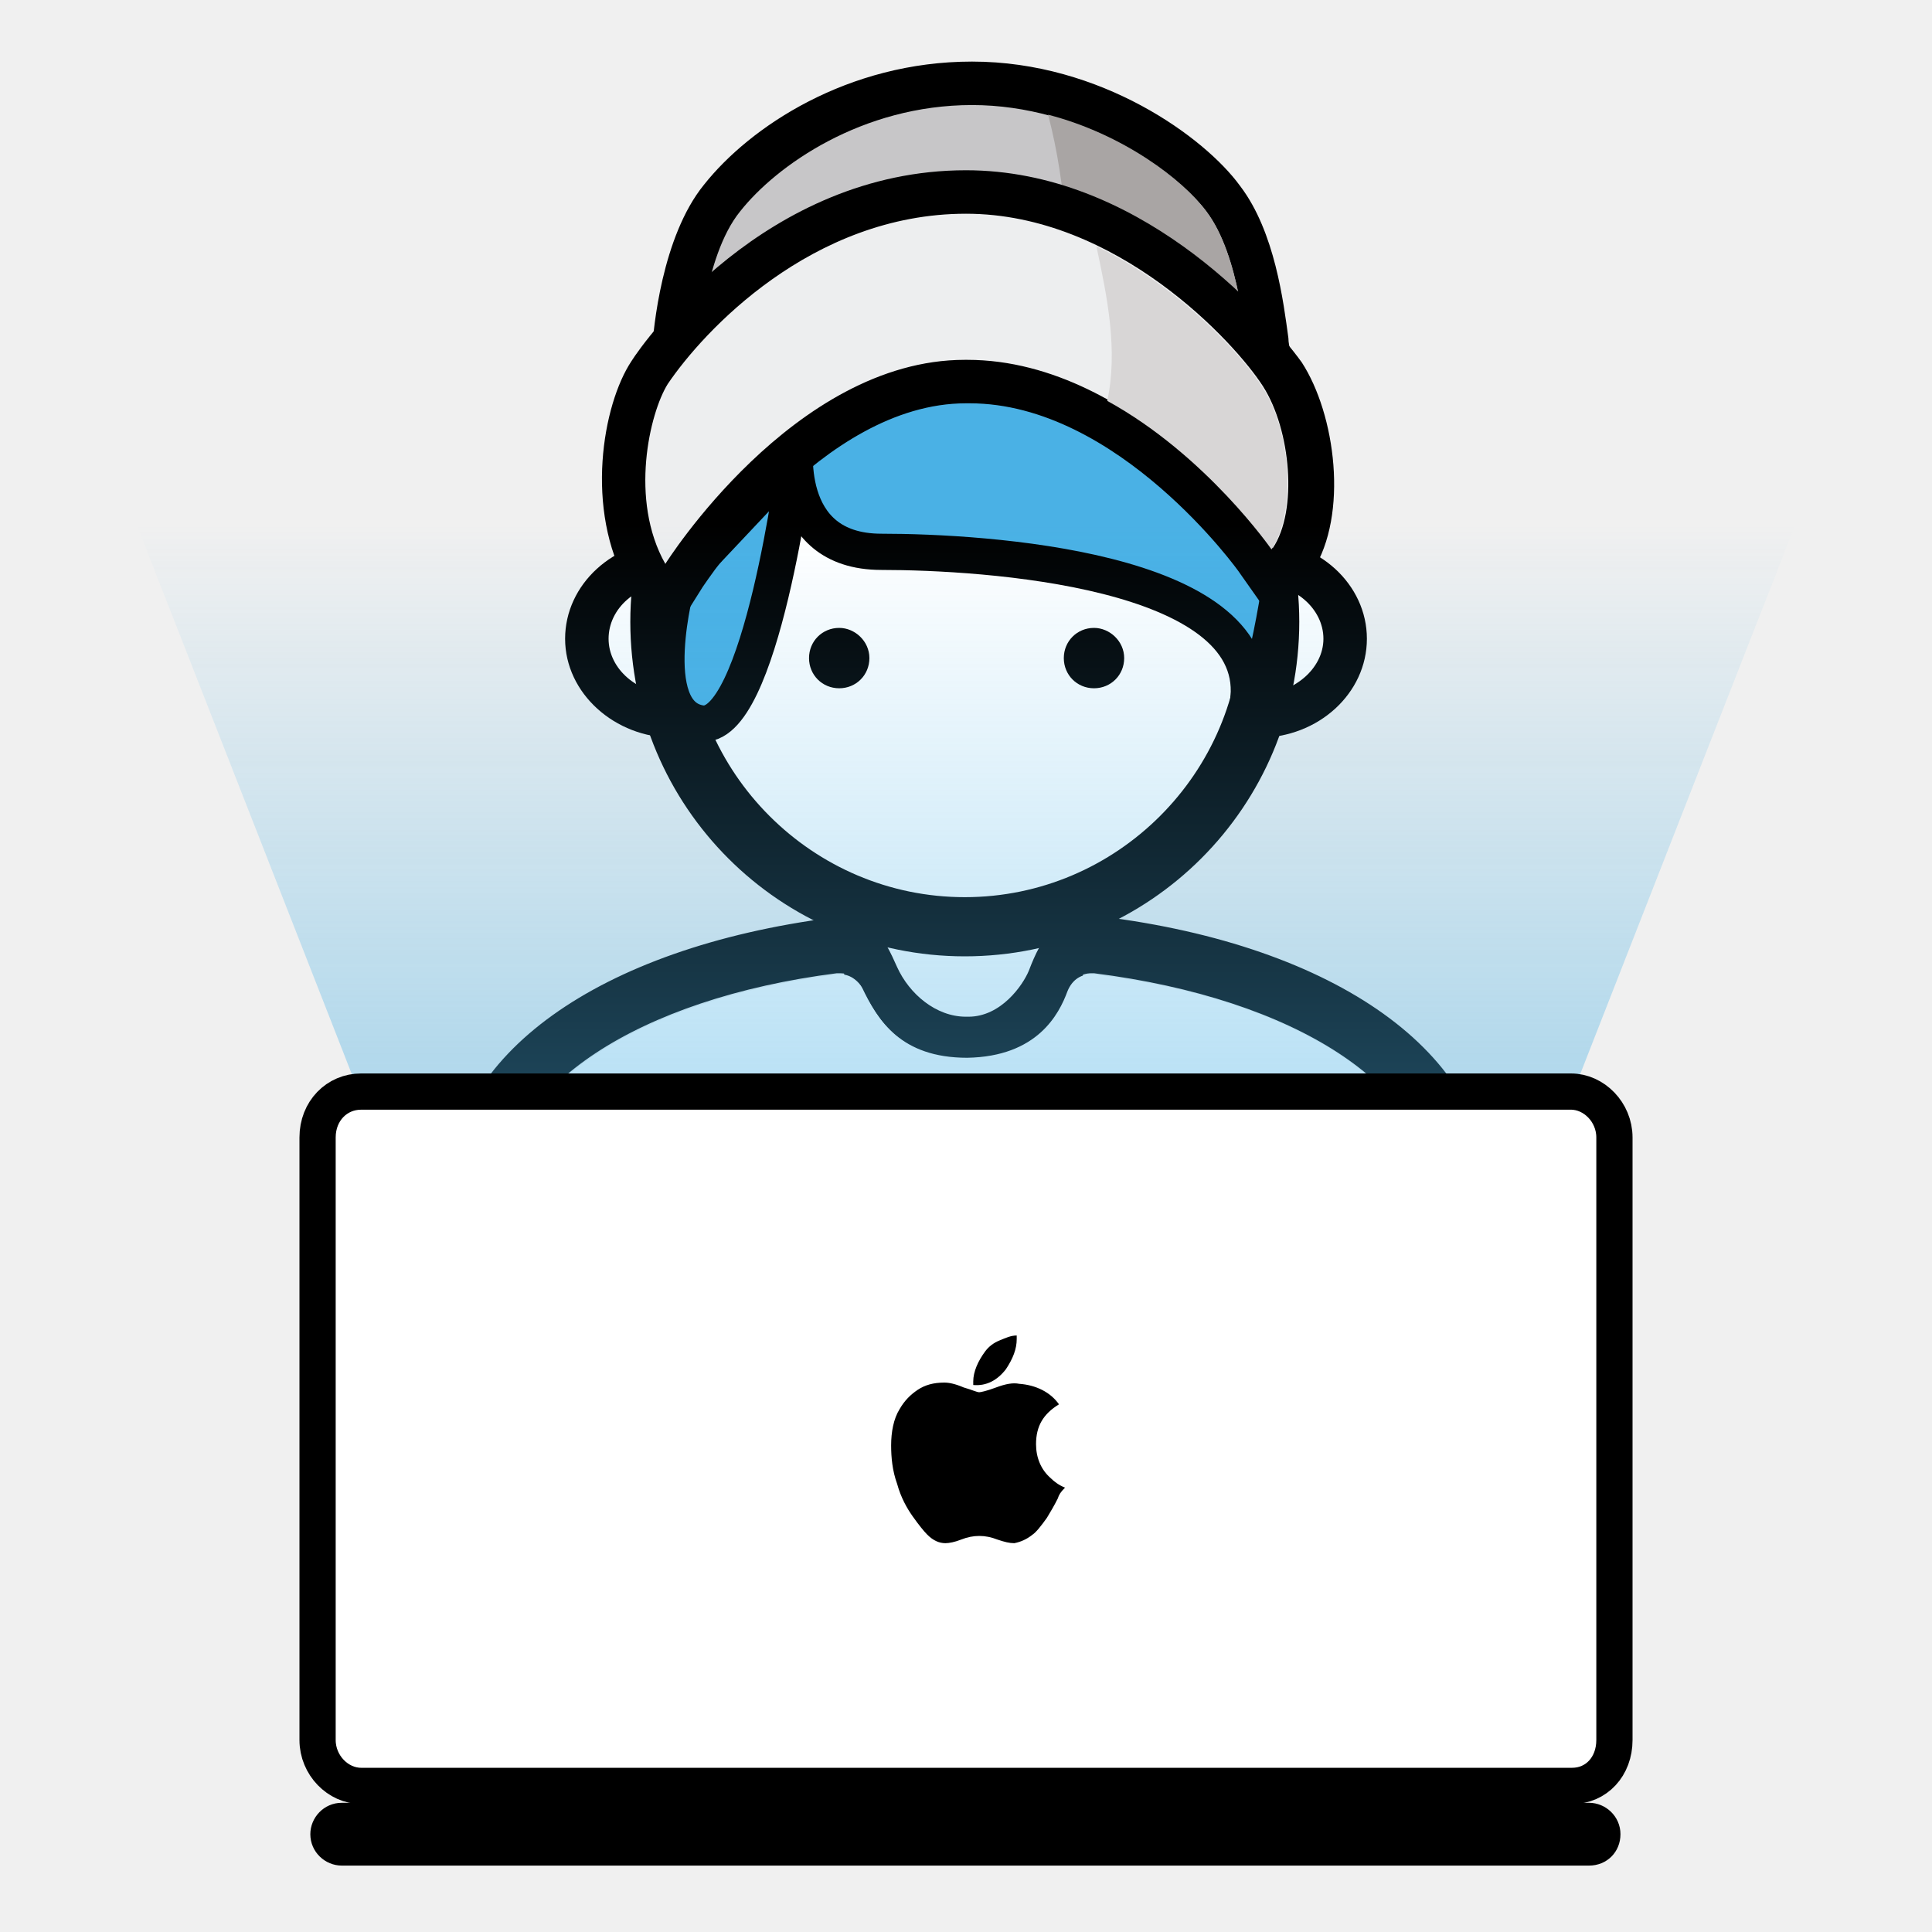
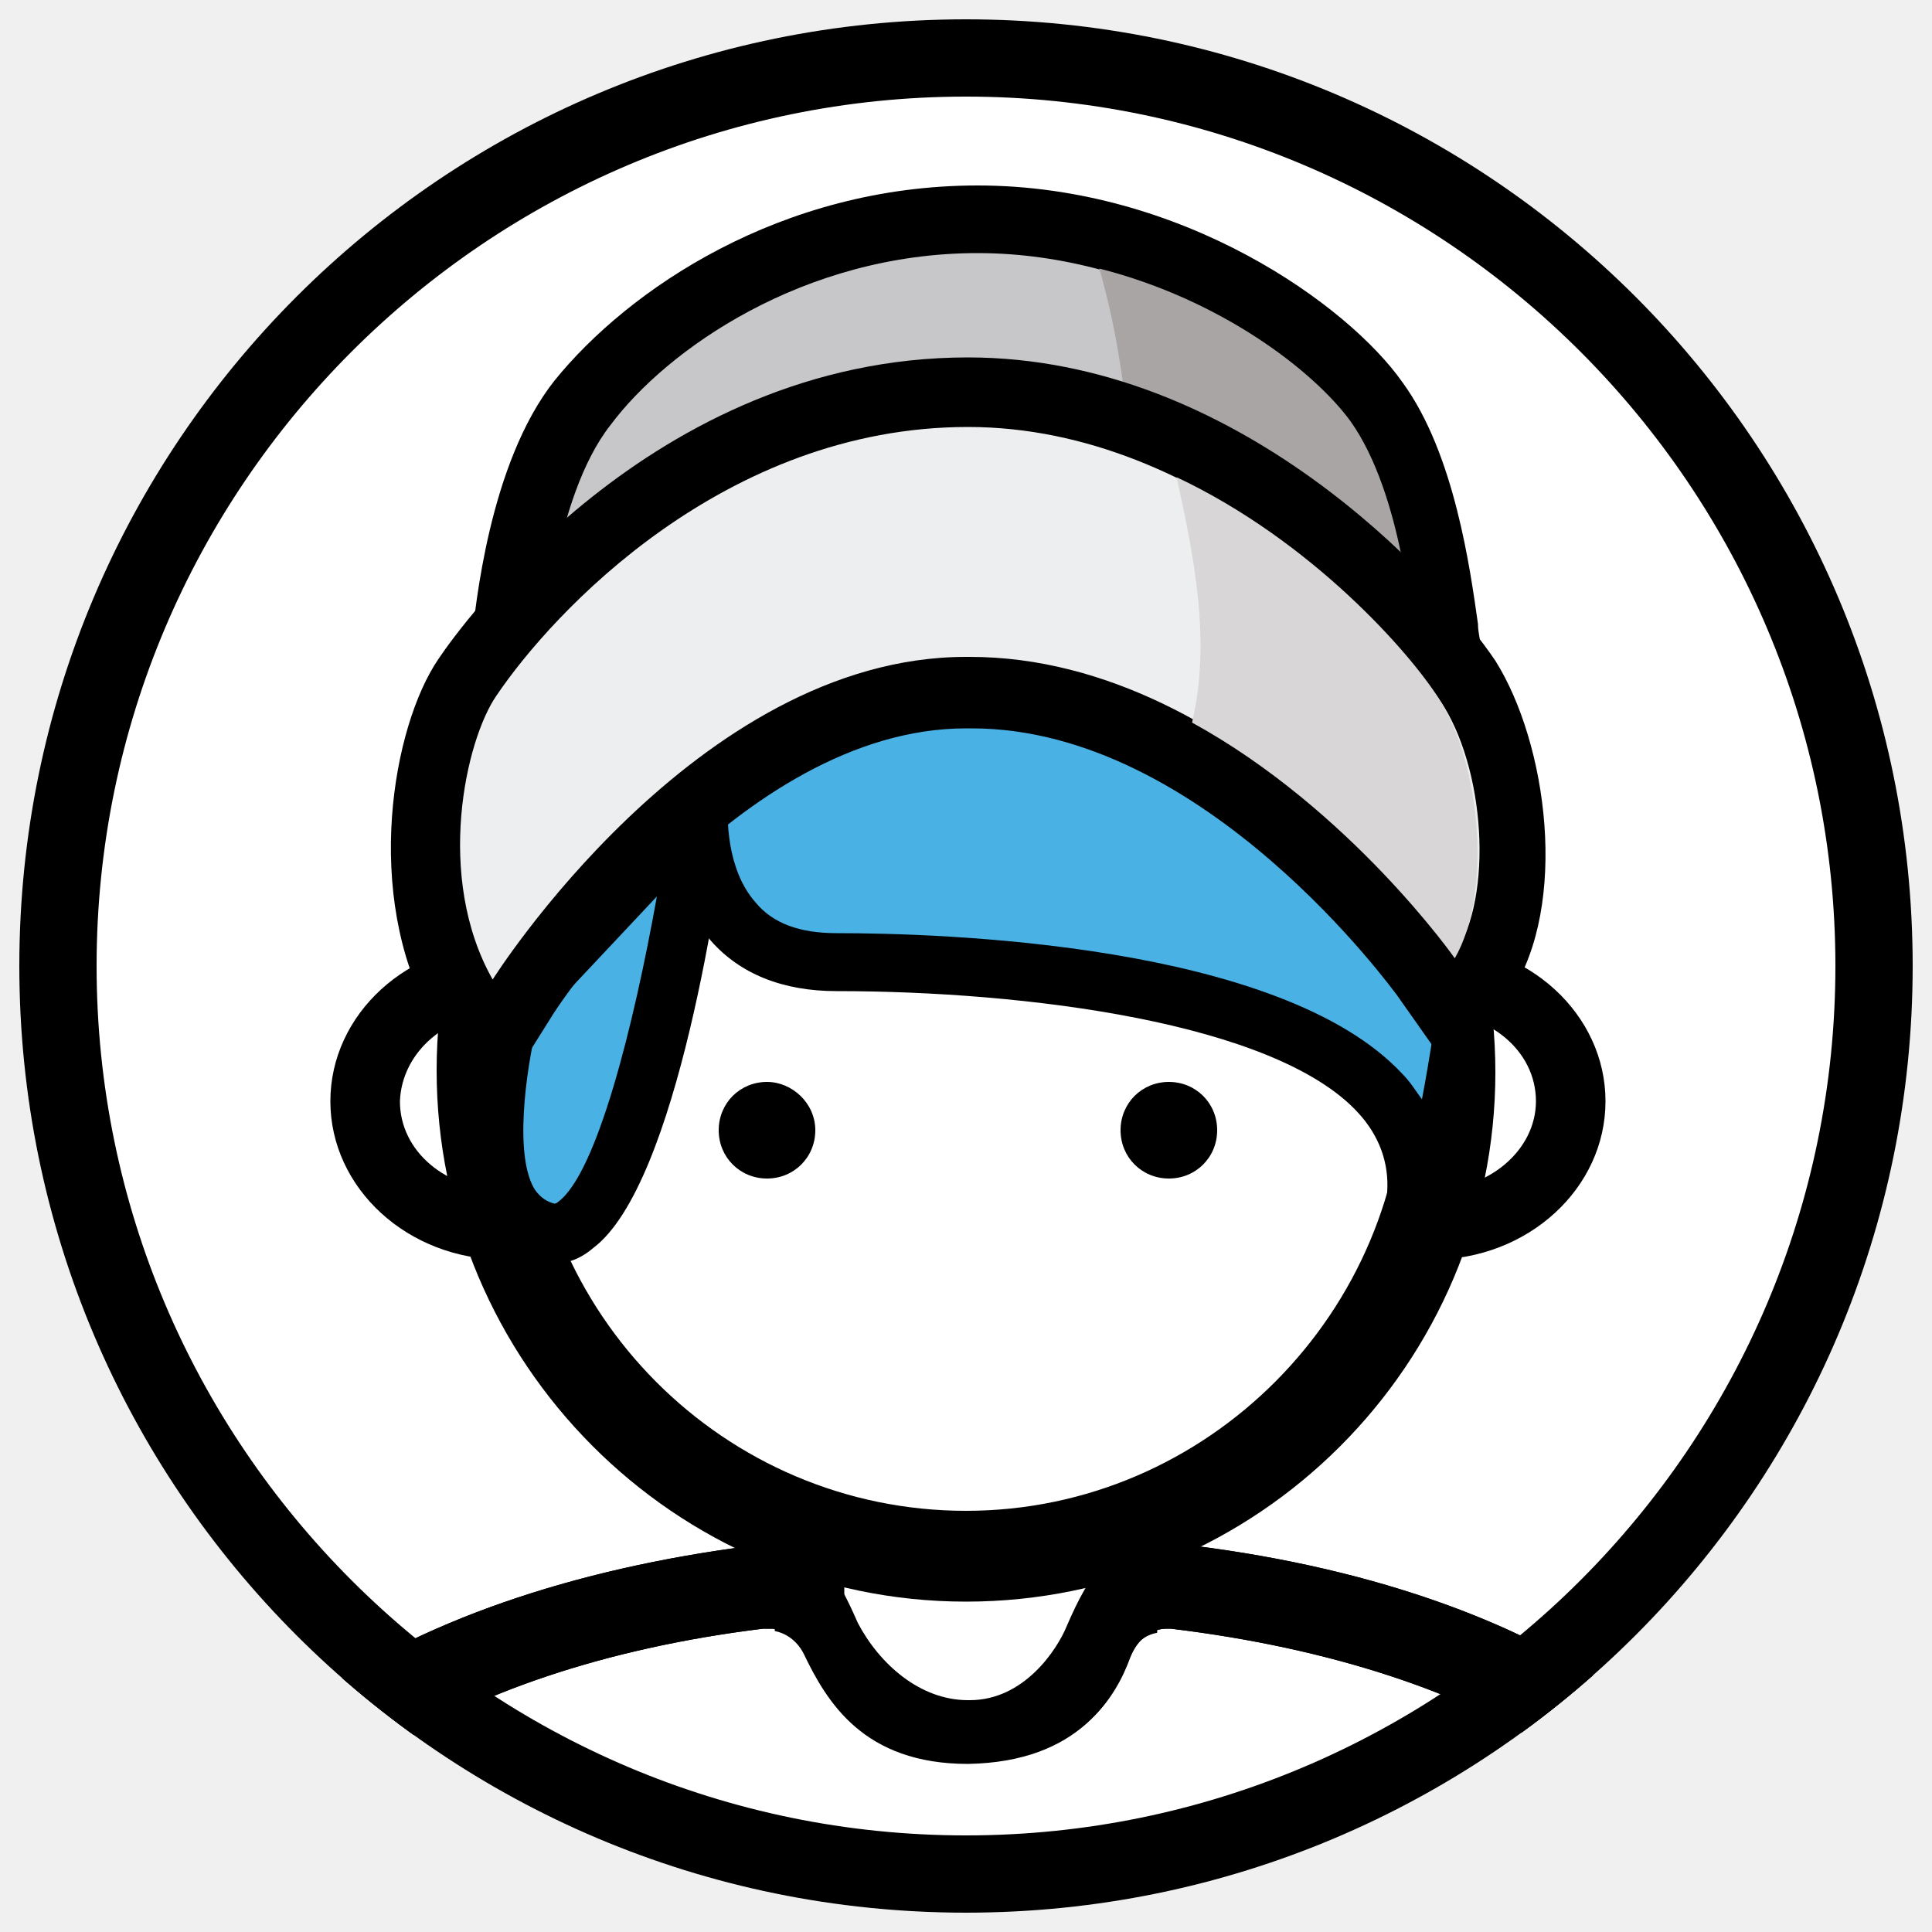
- <svg xmlns="http://www.w3.org/2000/svg" version="1.1" id="Layer_1" x="0px" y="0px" viewBox="0 0 160 160" style="enable-background:new 0 0 160 160;" xml:space="preserve">
+ <svg xmlns="http://www.w3.org/2000/svg" xmlns:xlink="http://www.w3.org/1999/xlink" version="1.1" id="Layer_1" x="0px" y="0px" viewBox="0 0 100 100" style="enable-background:new 0 0 100 100;" xml:space="preserve">
  <style type="text/css">
- 	.st0{fill:#FFFFFF;}
- 	.st1{fill:#4AB1E5;}
- 	.st2{fill:none;stroke:#000000;stroke-width:3;stroke-linecap:round;}
- 	.st3{fill:#C7C6C8;}
- 	.st4{fill:#A9A5A4;}
- 	.st5{fill:#EDEEEF;}
- 	.st6{fill:#D8D6D6;}
- 	.st7{opacity:0.5;}
- 	.st8{fill:url(#Shape_22_);}
- 	.st9{fill:#FFFFFF;stroke:#000000;stroke-width:3;}
- 	.st10{stroke:#000000;}
+ 	.st0{clip-path:url(#SVGID_2_);}
+ 	.st1{clip-path:url(#SVGID_4_);}
+ 	.st2{clip-path:url(#SVGID_6_);}
+ 	.st3{fill:#FFFFFF;}
+ 	.st4{clip-path:url(#SVGID_8_);}
+ 	.st5{clip-path:url(#SVGID_10_);}
+ 	.st6{clip-path:url(#SVGID_12_);}
+ 	.st7{clip-path:url(#SVGID_14_);}
+ 	.st8{clip-path:url(#SVGID_16_);}
+ 	.st9{clip-path:url(#SVGID_18_);}
+ 	.st10{clip-path:url(#SVGID_20_);}
+ 	.st11{clip-path:url(#SVGID_22_);}
+ 	.st12{clip-path:url(#SVGID_24_);}
+ 	.st13{clip-path:url(#SVGID_26_);}
+ 	.st14{clip-path:url(#SVGID_28_);}
+ 	.st15{clip-path:url(#SVGID_30_);}
+ 	.st16{clip-path:url(#SVGID_32_);}
+ 	.st17{clip-path:url(#SVGID_34_);}
+ 	.st18{clip-path:url(#SVGID_36_);}
+ 	.st19{clip-path:url(#SVGID_38_);}
+ 	.st20{clip-path:url(#SVGID_40_);}
+ 	.st21{clip-path:url(#SVGID_42_);}
+ 	.st22{clip-path:url(#SVGID_44_);}
+ 	.st23{clip-path:url(#SVGID_46_);}
+ 	.st24{clip-path:url(#SVGID_48_);}
+ 	.st25{clip-path:url(#SVGID_50_);}
+ 	.st26{clip-path:url(#SVGID_52_);}
+ 	.st27{clip-path:url(#SVGID_54_);}
+ 	.st28{clip-path:url(#SVGID_56_);}
+ 	.st29{clip-path:url(#SVGID_58_);}
+ 	.st30{clip-path:url(#SVGID_60_);}
+ 	.st31{clip-path:url(#SVGID_62_);}
+ 	.st32{clip-path:url(#SVGID_64_);}
+ 	.st33{clip-path:url(#SVGID_66_);}
+ 	.st34{fill:#4AB1E5;}
+ 	.st35{clip-path:url(#SVGID_68_);}
+ 	.st36{clip-path:url(#SVGID_70_);}
+ 	.st37{clip-path:url(#SVGID_72_);}
+ 	.st38{clip-path:url(#SVGID_74_);}
+ 	.st39{clip-path:url(#SVGID_76_);}
+ 	.st40{clip-path:url(#SVGID_78_);}
+ 	.st41{fill:#C7C6C8;}
+ 	.st42{clip-path:url(#SVGID_80_);}
+ 	.st43{clip-path:url(#SVGID_82_);}
+ 	.st44{clip-path:url(#SVGID_84_);}
+ 	.st45{clip-path:url(#SVGID_86_);}
+ 	.st46{fill:#A9A5A4;}
+ 	.st47{clip-path:url(#SVGID_88_);}
+ 	.st48{clip-path:url(#SVGID_90_);}
+ 	.st49{fill:#EDEEEF;}
+ 	.st50{clip-path:url(#SVGID_92_);}
+ 	.st51{clip-path:url(#SVGID_94_);}
+ 	.st52{clip-path:url(#SVGID_96_);}
+ 	.st53{clip-path:url(#SVGID_98_);}
+ 	.st54{fill:#D8D6D6;}
+ 	.st55{clip-path:url(#SVGID_100_);}
+ 	.st56{clip-path:url(#SVGID_102_);}
+ 	.st57{clip-path:url(#SVGID_104_);}
+ 	.st58{clip-path:url(#SVGID_106_);}
+ 	.st59{clip-path:url(#SVGID_108_);}
+ 	.st60{clip-path:url(#SVGID_110_);}
</style>
-   <g id="thumbnail">
-     <g id="Group-2" transform="translate(126, 127)">
-       <g id="me_body">
-         <g id="body" transform="translate(32, 0)">
-           <g id="Group" transform="translate(32, 57)">
-             <path id="Shape" class="st0" d="M-110.6-96c-4.3,0-7.8-3.5-7.8-7.8v-6.8c0-4.3,3.5-7.8,7.8-7.8h0.8c4.3,0,7.8,3.5,7.8,7.8v6.8       c0,4.3-3.5,7.8-7.8,7.8H-110.6z" />
-             <path id="Shape_1_" d="M-109.8-116.5c3.3,0,6,2.7,6,6v6.8c0,3.3-2.7,6-6,6h-0.8c-3.3,0-6-2.7-6-6v-6.8c0-3.3,2.7-6,6-6H-109.8        M-109.8-120.1h-0.8c-5.2,0-9.5,4.3-9.5,9.5v6.8c0,5.2,4.3,9.5,9.5,9.5h0.8c5.2,0,9.5-4.3,9.5-9.5v-6.8       C-100.2-115.8-104.5-120.1-109.8-120.1" />
-           </g>
-           <path id="Shape_2_" class="st0" d="M-39.5-28.1c0,18.8-17.1,18.8-38.4,18.8c-21.1,0-38.4-1.2-38.4-18.8      c0-8.7,11.1-16.1,27.6-18.2c0.9-0.1,1.6,0.3,2.2,1.2c1.2,2.6,3.1,5.7,8.6,5.7c5.8-0.1,7.6-3.6,8.3-5.5c0.4-1,1.2-1.5,2.2-1.4      C-50.7-44.3-39.5-36.9-39.5-28.1" />
-           <path id="Shape_3_" d="M-67.6-46.4c0.1,0,0.2,0,0.2,0c16.7,2.1,27.9,9.4,27.9,18.2c0,18.8-17.1,18.8-38.4,18.8      c-21.1,0-38.4-1.2-38.4-18.8c0-8.7,11.1-16.1,27.6-18.2c0.1,0,0.2,0,0.3,0c0.7,0,1.4,0.4,1.8,1.2c1.2,2.5,3.1,5.7,8.5,5.7h0.1      c5.8-0.1,7.6-3.6,8.3-5.5C-69.2-45.9-68.5-46.4-67.6-46.4 M-67.6-51.2c-2.9,0-4.1,1.7-5.2,4.6c-0.5,1.2-2.3,3.8-5,3.8H-78      c-2.5,0-4.7-1.9-5.7-4.1c-1.1-2.5-2.1-4.2-4.6-4.2c-0.3,0-0.6,0-0.8,0.1c-19.3,2.5-31.8,11.4-31.8,22.9c0,10.2,4.8,17,14.4,20.4      c7.9,2.9,18.6,3.1,28.7,3.1c10.8,0,20.9,0,28.6-2.6c9.6-3.3,14.5-10.3,14.5-20.9c0-11.6-12.6-20.6-32.1-23      C-67.1-51.1-67.3-51.2-67.6-51.2" />
-           <g id="Group-3" transform="translate(9, 0)">
-             <g id="me_head">
-               <path id="Shape_4_" class="st0" d="M-111.2-67.6c-4,0-7.3-2.9-7.3-6.5s3.3-6.5,7.3-6.5c4,0,7.3,2.9,7.3,6.5        S-107.2-67.6-111.2-67.6" />
-               <path id="left_ear" d="M-111.2-78.7c3,0,5.4,2.1,5.4,4.6s-2.5,4.6-5.4,4.6c-3,0-5.4-2.1-5.4-4.6S-114.3-78.7-111.2-78.7         M-111.2-82.3c-5,0-9,3.7-9,8.2s4.1,8.2,9,8.2c5,0,9-3.7,9-8.2S-106.3-82.3-111.2-82.3" />
-               <path id="Shape_5_" class="st0" d="M-62.8-67.6c-4,0-7.3-2.9-7.3-6.5s3.3-6.5,7.3-6.5s7.3,2.9,7.3,6.5S-58.8-67.6-62.8-67.6" />
-               <path id="right_ear" d="M-62.8-78.7c3,0,5.4,2.1,5.4,4.6s-2.5,4.6-5.4,4.6c-3,0-5.4-2.1-5.4-4.6S-65.8-78.7-62.8-78.7         M-62.8-82.3c-5,0-9,3.7-9,8.2s4.1,8.2,9,8.2c5,0,9-3.7,9-8.2S-57.8-82.3-62.8-82.3" />
-               <path id="jaw_1_" class="st0" d="M-87.1-50.3c-14,0-25.3-11.4-25.3-25.3s11.4-25.3,25.3-25.3s25.3,11.4,25.3,25.3        C-61.9-61.6-73.1-50.3-87.1-50.3" />
-               <path id="jaw" d="M-87.1-98.5c12.6,0,22.9,10.3,22.9,22.9s-10.3,22.9-22.9,22.9S-110-63-110-75.6        C-110.1-88.2-99.8-98.5-87.1-98.5 M-87.1-103.2c-15.3,0-27.7,12.4-27.7,27.7s12.4,27.7,27.7,27.7s27.7-12.4,27.7-27.7        S-71.8-103.2-87.1-103.2" />
-               <g id="hair" transform="translate(8, 23)">
-                 <path id="Shape_6_" class="st1" d="M-109.1-112.2c0,0-2.9,23-7.9,22.1c-4.9-0.8-1.9-11.7-1.9-11.7L-109.1-112.2z" />
-                 <path id="Shape_7_" class="st2" d="M-109.1-112.2c0,0-2.9,23-7.9,22.1c-4.9-0.8-1.9-11.7-1.9-11.7L-109.1-112.2z" />
-                 <path id="Shape_8_" class="st1" d="M-109.1-113.6c0,0-1.4,9.3,7.1,9.3s31.3,1.4,30.4,12.1c1.5-0.2,3.1-12.6,3.1-12.6         s-23.9-29.4-38.9-9.6" />
-                 <path id="Shape_9_" class="st2" d="M-109.1-113.6c0,0-1.4,9.3,7.1,9.3s31.3,1.4,30.4,12.1c1.5-0.2,3.1-12.6,3.1-12.6         s-23.9-29.4-38.9-9.6" />
-               </g>
-               <g id="beanie" transform="translate(3, 0)">
-                 <path id="Shape_10_" class="st3" d="M-67.5-93.4c-0.5,0-1.1-0.1-1.6-0.4c-0.1,0-12.4-5-20.3-5s-20.3,5-20.4,5         c-0.4,0.2-0.9,0.3-1.3,0.3c-0.9,0-1.7-0.4-2.3-1.1c-0.6-0.8-0.9-2.1-0.6-3.2c0.1-1.2,0.7-8.9,3.9-12.9         c3.6-4.4,11.1-9.4,20.7-9.4c9.5,0,17.9,5.5,20.8,9.5c2.6,3.5,3.3,9.1,3.7,11.8c0.1,0.5,0.1,0.8,0.2,1c0.2,1,0.3,2.4-0.5,3.4         C-65.9-93.7-66.6-93.4-67.5-93.4" />
-                 <path id="Shape_11_" d="M-89.5-118.3c9.1,0,16.8,5.4,19.4,8.8c2.8,3.7,3.2,10.8,3.5,12.1c0.2,1,0.1,2.3-0.8,2.3         c-0.2,0-0.5-0.1-0.9-0.2c0,0-12.7-5.1-21-5.1s-21,5.1-21,5.1c-0.4,0.1-0.6,0.1-0.8,0.1c-1,0-1.4-1.2-1.1-2.3         c0,0,0.4-8.2,3.5-12C-105.7-113.3-98.6-118.3-89.5-118.3 M-89.5-121.9c-10.3,0-18.4,5.4-22.2,10.2c-3.5,4.3-4.2,12-4.3,13.7         c-0.3,1.6,0.1,3.3,1,4.5c0.9,1.1,2.3,1.8,3.7,1.8c0.6,0,1.3-0.1,1.9-0.4c0.1-0.1,12.2-4.9,19.7-4.9c7.3,0,18.8,4.5,19.7,4.9         c0.8,0.3,1.5,0.5,2.4,0.5c1.3,0,2.7-0.6,3.5-1.6c1-1.2,1.3-3,0.9-4.9c0-0.2-0.1-0.5-0.1-0.9c-0.4-2.9-1.1-8.8-4-12.6         C-70.2-115.6-78.8-121.9-89.5-121.9" />
-                 <path id="Shape_12_" class="st4" d="M-66.6-97.4c-0.3-1.4-0.7-8.4-3.5-12.1c-1.9-2.6-6.9-6.4-13.1-8c1.6,6.1,1.7,12,1.8,18.1         c6.7,1.5,13,4.1,13,4.1C-66.5-94.5-66.4-96-66.6-97.4" />
-                 <path id="Shape_13_" class="st5" d="M-116.5-79.3c-3.5-6.3-1.5-14.1,0.2-16.7c1-1.5,10.5-15,26.3-15         c13.2,0,23.5,11.2,26.1,15.1c2.8,4.2,3.2,11.7,0.9,15.4l-1.4,2.3l-1.5-2.2c-0.2-0.2-10.7-14.9-23.9-14.9h-0.3         c-12.9,0-23.2,15.9-23.3,16.1l-1.6,2.6L-116.5-79.3z" />
-                 <path id="Shape_14_" d="M-90-109.3c12.5,0,22.3,10.7,24.6,14.3s2.9,10.3,0.8,13.4c0,0-11-15.6-25.3-15.6H-90h-0.1         c-14.2,0-24.8,16.9-24.8,16.9c-3-5.3-1.3-12.5,0.2-14.9C-111.8-99.5-102.8-109.3-90-109.3 M-90-112.9         c-16.6,0-26.7,14.2-27.7,15.8c-2.4,3.6-3.9,12.3-0.3,18.6l3,5.2l3.2-5.1c0.1-0.1,9.8-15.2,21.8-15.2h0.1h0.2         c12.3,0,22.3,13.9,22.4,14.1l3.1,4.4l2.9-4.6c3-4.7,1.9-13-0.9-17.3C-65.4-101.4-75.9-112.9-90-112.9" />
-                 <path id="Shape_15_" class="st6" d="M-65.5-95c-1.6-2.5-6.7-8.2-13.7-11.6c0.9,4.2,1.8,8.6,0.9,12.8         c8.2,4.5,13.6,12.3,13.6,12.3C-62.6-84.7-63.1-91.4-65.5-95" />
-               </g>
-             </g>
-             <g id="me_eyes" transform="translate(20, 45)">
-               <path id="Shape_16_" d="M-115-117.5c0,1.4-1.1,2.5-2.5,2.5c-1.4,0-2.5-1.1-2.5-2.5c0-1.4,1.1-2.5,2.5-2.5        C-116.2-120-115-118.9-115-117.5" />
-               <path id="Shape_17_" d="M-93.9-117.5c0,1.4-1.1,2.5-2.5,2.5c-1.4,0-2.5-1.1-2.5-2.5c0-1.4,1.1-2.5,2.5-2.5        C-95.1-120-93.9-118.9-93.9-117.5" />
-             </g>
-           </g>
-         </g>
-         <g id="me_halo" transform="translate(0, 21)" class="st7">
-           <g id="Group_1_">
-             <linearGradient id="Shape_22_" gradientUnits="userSpaceOnUse" x1="-349.782" y1="325.587" x2="-349.782" y2="324.609" gradientTransform="matrix(146.2 0 0 -61.5 51092.105 19919.1)">
-               <stop offset="0" style="stop-color:#4AB1E5;stop-opacity:0" />
-               <stop offset="1" style="stop-color:#4AB1E5" />
-             </linearGradient>
-             <polygon id="Shape_18_" class="st8" points="4.3,-57.6 29,-120.7 -121,-120.7 -96.3,-57.6      " />
-           </g>
-         </g>
-       </g>
-     </g>
-     <g id="Group-4" transform="translate(147, 210)">
-       <path id="Shape_19_" class="st9" d="M-13.3-65.9c0,2.2-1.5,3.8-3.5,3.8h-100.3c-1.9,0-3.6-1.7-3.6-3.8v-49.9    c0-2.2,1.6-3.8,3.6-3.8h100.2c1.9,0,3.6,1.7,3.6,3.8V-65.9z" />
-       <path id="Shape_20_" d="M-59.4-85.9c-0.3,0.6-0.6,1.1-0.9,1.6c-0.5,0.7-0.9,1.2-1.2,1.4c-0.5,0.4-1,0.6-1.5,0.7    c-0.4,0-0.8-0.1-1.4-0.3c-0.5-0.2-1-0.3-1.5-0.3c-0.5,0-1,0.1-1.5,0.3c-0.5,0.2-1,0.3-1.3,0.3c-0.5,0-1-0.2-1.5-0.7    c-0.3-0.3-0.7-0.8-1.2-1.5c-0.5-0.7-1-1.6-1.3-2.7c-0.4-1.1-0.5-2.2-0.5-3.2c0-1.1,0.2-2.2,0.7-3c0.4-0.7,0.9-1.2,1.5-1.6    c0.6-0.4,1.3-0.6,2.2-0.6c0.4,0,0.9,0.1,1.6,0.4c0.7,0.2,1.1,0.4,1.3,0.4c0.1,0,0.6-0.1,1.4-0.4c0.8-0.3,1.4-0.4,1.9-0.3    c1.4,0.1,2.6,0.7,3.3,1.7c-1.3,0.8-1.9,1.8-1.9,3.3c0,1.1,0.4,2.1,1.2,2.8c0.3,0.3,0.7,0.6,1.2,0.8    C-59.2-86.4-59.3-86.2-59.4-85.9z M-62.8-99.1c0,0.8-0.3,1.6-0.9,2.5c-0.7,0.9-1.6,1.4-2.7,1.3c0-0.1,0-0.2,0-0.3    c0-0.8,0.4-1.7,1-2.5c0.3-0.4,0.7-0.7,1.2-0.9c0.5-0.2,0.9-0.4,1.4-0.4C-62.8-99.3-62.8-99.2-62.8-99.1z" />
-       <path id="Shape_21_" class="st10" d="M-15.4-56h-103.3c-1.1,0-2.1-0.9-2.1-2.1c0-1.1,0.9-2.1,2.1-2.1h103.3c1.1,0,2.1,0.9,2.1,2.1    C-13.3-56.9-14.2-56-15.4-56z" />
+   <g>
+     <defs>
+       <circle id="SVGID_1_" cx="50" cy="50" r="49" />
+     </defs>
+     <clipPath id="SVGID_2_">
+       <use xlink:href="#SVGID_1_" style="overflow:visible;" />
+     </clipPath>
+     <g class="st0">
+       <defs>
+         <rect id="SVGID_3_" x="-5" y="-5" width="110" height="131.5" />
+       </defs>
+       <clipPath id="SVGID_4_">
+         <use xlink:href="#SVGID_3_" style="overflow:visible;" />
+       </clipPath>
+       <g class="st1">
+         <defs>
+           <rect id="SVGID_5_" x="1" y="1" width="98" height="98" />
+         </defs>
+         <clipPath id="SVGID_6_">
+           <use xlink:href="#SVGID_5_" style="overflow:visible;" />
+         </clipPath>
+         <g class="st2">
+           <rect x="-5" y="-5" class="st3" width="110" height="110" />
+         </g>
+       </g>
+       <g class="st1">
+         <defs>
+           <path id="SVGID_7_" d="M49.5,91.6c-4.3,0-7.7-3.4-7.7-7.7v-6.7c0-4.3,3.4-7.7,7.7-7.7h0.8c4.3,0,7.7,3.4,7.7,7.7V84      c0,4.3-3.4,7.7-7.7,7.7H49.5z" />
+         </defs>
+         <clipPath id="SVGID_8_">
+           <use xlink:href="#SVGID_7_" style="overflow:visible;" />
+         </clipPath>
+         <g class="st4">
+           <defs>
+             <rect id="SVGID_9_" x="1" y="1" width="98" height="98" />
+           </defs>
+           <clipPath id="SVGID_10_">
+             <use xlink:href="#SVGID_9_" style="overflow:visible;" />
+           </clipPath>
+           <g class="st5">
+             <rect x="35.9" y="63.5" class="st3" width="28.2" height="34.1" />
+           </g>
+         </g>
+       </g>
+       <g class="st1">
+         <defs>
+           <path id="SVGID_11_" d="M50.4,67.7h-0.8c-5.2,0-9.5,4.3-9.5,9.5V84c0,5.2,4.3,9.5,9.5,9.5h0.8c5.2,0,9.5-4.3,9.5-9.5v-6.7      C59.8,72,55.6,67.7,50.4,67.7 M50.4,71.3c3.2,0,5.9,2.6,5.9,5.9V84c0,3.2-2.6,5.9-5.9,5.9h-0.8c-3.2,0-5.9-2.6-5.9-5.9v-6.7      c0-3.2,2.6-5.9,5.9-5.9H50.4" />
+         </defs>
+         <clipPath id="SVGID_12_">
+           <use xlink:href="#SVGID_11_" style="overflow:visible;" />
+         </clipPath>
+         <g class="st6">
+           <defs>
+             <rect id="SVGID_13_" x="1" y="1" width="98" height="98" />
+           </defs>
+           <clipPath id="SVGID_14_">
+             <use xlink:href="#SVGID_13_" style="overflow:visible;" />
+           </clipPath>
+           <g class="st7">
+             <rect x="34.1" y="61.8" width="31.7" height="37.6" />
+           </g>
+         </g>
+       </g>
+       <g class="st1">
+         <defs>
+           <path id="SVGID_15_" d="M88.2,102.4c0,18.6-16.9,18.6-38,18.6c-20.9,0-38-1.2-38-18.6c0-8.6,11-16,27.3-18      c0.9-0.1,1.7,0.4,2.1,1.2c1.2,2.5,3.1,5.7,8.5,5.7c5.8-0.1,7.6-3.5,8.3-5.4c0.4-1.1,1.2-1.5,2.1-1.4      C77.1,86.3,88.2,93.7,88.2,102.4" />
+         </defs>
+         <clipPath id="SVGID_16_">
+           <use xlink:href="#SVGID_15_" style="overflow:visible;" />
+         </clipPath>
+         <g class="st8">
+           <defs>
+             <rect id="SVGID_17_" x="1" y="1" width="98" height="98" />
+           </defs>
+           <clipPath id="SVGID_18_">
+             <use xlink:href="#SVGID_17_" style="overflow:visible;" />
+           </clipPath>
+           <g class="st9">
+             <rect x="6.3" y="78.4" class="st3" width="87.9" height="48.5" />
+           </g>
+         </g>
+       </g>
+       <g class="st1">
+         <defs>
+           <path id="SVGID_19_" d="M60.4,79.6c-2.8,0-4,1.8-5.2,4.6c-0.5,1.2-2.2,3.8-5,3.8h-0.1c-2.5,0-4.6-1.9-5.7-4      c-1.1-2.5-2-4.1-4.6-4.1c-0.4,0-0.6,0-0.8,0.1C20,82.4,7.5,91.2,7.5,102.5c0,10.1,4.7,16.8,14.2,20.2c7.8,2.8,18.3,3.1,28.4,3.1      c10.6,0,20.7,0,28.3-2.5c9.6-3.2,14.3-10.2,14.3-20.7c0-11.5-12.5-20.5-31.8-22.7C60.9,79.7,60.6,79.6,60.4,79.6 M60.4,84.3      c0.1,0,0.2,0,0.2,0c16.6,2,27.6,9.3,27.6,18c0,18.6-16.9,18.6-38,18.6c-20.9,0-38-1.2-38-18.6c0-8.6,11-16,27.3-18      c0.1,0,0.2,0,0.4,0c0.7,0,1.4,0.4,1.8,1.2c1.2,2.5,3.1,5.7,8.4,5.7h0.1c5.8-0.1,7.6-3.5,8.3-5.4C58.9,84.8,59.6,84.3,60.4,84.3" />
+         </defs>
+         <clipPath id="SVGID_20_">
+           <use xlink:href="#SVGID_19_" style="overflow:visible;" />
+         </clipPath>
+         <g class="st10">
+           <defs>
+             <rect id="SVGID_21_" x="1" y="1" width="98" height="98" />
+           </defs>
+           <clipPath id="SVGID_22_">
+             <use xlink:href="#SVGID_21_" style="overflow:visible;" />
+           </clipPath>
+           <g class="st11">
+             <rect x="1.6" y="73.6" width="97.1" height="58.2" />
+           </g>
+         </g>
+       </g>
+       <g class="st1">
+         <defs>
+           <path id="SVGID_23_" d="M49.5,91.6c-4.3,0-7.7-3.4-7.7-7.7v-6.7c0-4.3,3.4-7.7,7.7-7.7h0.8c4.3,0,7.7,3.4,7.7,7.7V84      c0,4.3-3.4,7.7-7.7,7.7H49.5z" />
+         </defs>
+         <clipPath id="SVGID_24_">
+           <use xlink:href="#SVGID_23_" style="overflow:visible;" />
+         </clipPath>
+         <g class="st12">
+           <defs>
+             <rect id="SVGID_25_" x="1" y="1" width="98" height="98" />
+           </defs>
+           <clipPath id="SVGID_26_">
+             <use xlink:href="#SVGID_25_" style="overflow:visible;" />
+           </clipPath>
+           <g class="st13">
+             <rect x="35.9" y="63.5" class="st3" width="28.2" height="34.1" />
+           </g>
+         </g>
+       </g>
+       <g class="st1">
+         <defs>
+           <path id="SVGID_27_" d="M50.4,67.7h-0.8c-5.2,0-9.5,4.3-9.5,9.5V84c0,5.2,4.3,9.5,9.5,9.5h0.8c5.2,0,9.5-4.3,9.5-9.5v-6.7      C59.8,72,55.6,67.7,50.4,67.7 M50.4,71.3c3.2,0,5.9,2.6,5.9,5.9V84c0,3.2-2.6,5.9-5.9,5.9h-0.8c-3.2,0-5.9-2.6-5.9-5.9v-6.7      c0-3.2,2.6-5.9,5.9-5.9H50.4" />
+         </defs>
+         <clipPath id="SVGID_28_">
+           <use xlink:href="#SVGID_27_" style="overflow:visible;" />
+         </clipPath>
+         <g class="st14">
+           <defs>
+             <rect id="SVGID_29_" x="1" y="1" width="98" height="98" />
+           </defs>
+           <clipPath id="SVGID_30_">
+             <use xlink:href="#SVGID_29_" style="overflow:visible;" />
+           </clipPath>
+           <g class="st15">
+             <rect x="34.1" y="61.8" width="31.7" height="37.6" />
+           </g>
+         </g>
+       </g>
+       <g class="st1">
+         <defs>
+           <path id="SVGID_31_" d="M88.2,102.4c0,18.6-16.9,18.6-38,18.6c-20.9,0-38-1.2-38-18.6c0-8.6,11-16,27.3-18      c0.9-0.1,1.7,0.4,2.1,1.2c1.2,2.5,3.1,5.7,8.5,5.7c5.8-0.1,7.6-3.5,8.3-5.4c0.4-1.1,1.2-1.5,2.1-1.4      C77.1,86.3,88.2,93.7,88.2,102.4" />
+         </defs>
+         <clipPath id="SVGID_32_">
+           <use xlink:href="#SVGID_31_" style="overflow:visible;" />
+         </clipPath>
+         <g class="st16">
+           <defs>
+             <rect id="SVGID_33_" x="1" y="1" width="98" height="98" />
+           </defs>
+           <clipPath id="SVGID_34_">
+             <use xlink:href="#SVGID_33_" style="overflow:visible;" />
+           </clipPath>
+           <g class="st17">
+             <rect x="6.3" y="78.4" class="st3" width="87.9" height="48.5" />
+           </g>
+         </g>
+       </g>
+       <g class="st1">
+         <defs>
+           <path id="SVGID_35_" d="M60.4,79.6c-2.8,0-4,1.8-5.2,4.6c-0.5,1.2-2.2,3.8-5,3.8h-0.1c-2.5,0-4.6-1.9-5.7-4      c-1.1-2.5-2-4.1-4.6-4.1c-0.4,0-0.6,0-0.8,0.1C20,82.4,7.5,91.2,7.5,102.5c0,10.1,4.7,16.8,14.2,20.2c7.8,2.8,18.3,3.1,28.4,3.1      c10.6,0,20.7,0,28.3-2.5c9.6-3.2,14.3-10.2,14.3-20.7c0-11.5-12.5-20.5-31.8-22.7C60.9,79.7,60.6,79.6,60.4,79.6 M60.4,84.3      c0.1,0,0.2,0,0.2,0c16.6,2,27.6,9.3,27.6,18c0,18.6-16.9,18.6-38,18.6c-20.9,0-38-1.2-38-18.6c0-8.6,11-16,27.3-18      c0.1,0,0.2,0,0.4,0c0.7,0,1.4,0.4,1.8,1.2c1.2,2.5,3.1,5.7,8.4,5.7h0.1c5.8-0.1,7.6-3.5,8.3-5.4C58.9,84.8,59.6,84.3,60.4,84.3" />
+         </defs>
+         <clipPath id="SVGID_36_">
+           <use xlink:href="#SVGID_35_" style="overflow:visible;" />
+         </clipPath>
+         <g class="st18">
+           <defs>
+             <rect id="SVGID_37_" x="1" y="1" width="98" height="98" />
+           </defs>
+           <clipPath id="SVGID_38_">
+             <use xlink:href="#SVGID_37_" style="overflow:visible;" />
+           </clipPath>
+           <g class="st19">
+             <rect x="1.6" y="73.6" width="97.1" height="58.2" />
+           </g>
+         </g>
+       </g>
+       <g class="st1">
+         <defs>
+           <path id="SVGID_39_" d="M26.1,63.4c-3.9,0-7.2-2.8-7.2-6.4s3.2-6.4,7.2-6.4c3.9,0,7.2,2.8,7.2,6.4S30.1,63.4,26.1,63.4" />
+         </defs>
+         <clipPath id="SVGID_40_">
+           <use xlink:href="#SVGID_39_" style="overflow:visible;" />
+         </clipPath>
+         <g class="st20">
+           <defs>
+             <rect id="SVGID_41_" x="1" y="1" width="98" height="98" />
+           </defs>
+           <clipPath id="SVGID_42_">
+             <use xlink:href="#SVGID_41_" style="overflow:visible;" />
+           </clipPath>
+           <g class="st21">
+             <rect x="12.9" y="44.6" class="st3" width="26.4" height="24.7" />
+           </g>
+         </g>
+       </g>
+       <g class="st1">
+         <defs>
+           <path id="SVGID_43_" d="M26.1,48.8c-5,0-9,3.7-9,8.2c0,4.5,4,8.2,9,8.2s9-3.7,9-8.2C35.1,52.5,31.1,48.8,26.1,48.8 M26.1,52.4      c3,0,5.4,2,5.4,4.6c0,2.5-2.4,4.6-5.4,4.6c-3,0-5.4-2-5.4-4.6C20.8,54.4,23.2,52.4,26.1,52.4" />
+         </defs>
+         <clipPath id="SVGID_44_">
+           <use xlink:href="#SVGID_43_" style="overflow:visible;" />
+         </clipPath>
+         <g class="st22">
+           <defs>
+             <rect id="SVGID_45_" x="1" y="1" width="98" height="98" />
+           </defs>
+           <clipPath id="SVGID_46_">
+             <use xlink:href="#SVGID_45_" style="overflow:visible;" />
+           </clipPath>
+           <g class="st23">
+             <rect x="11.1" y="42.8" width="29.9" height="28.3" />
+           </g>
+         </g>
+       </g>
+       <g class="st1">
+         <defs>
+           <path id="SVGID_47_" d="M74.1,63.4c-3.9,0-7.2-2.8-7.2-6.4s3.2-6.4,7.2-6.4c3.9,0,7.2,2.8,7.2,6.4S78,63.4,74.1,63.4" />
+         </defs>
+         <clipPath id="SVGID_48_">
+           <use xlink:href="#SVGID_47_" style="overflow:visible;" />
+         </clipPath>
+         <g class="st24">
+           <defs>
+             <rect id="SVGID_49_" x="1" y="1" width="98" height="98" />
+           </defs>
+           <clipPath id="SVGID_50_">
+             <use xlink:href="#SVGID_49_" style="overflow:visible;" />
+           </clipPath>
+           <g class="st25">
+             <rect x="60.9" y="44.6" class="st3" width="26.4" height="24.7" />
+           </g>
+         </g>
+       </g>
+       <g class="st1">
+         <defs>
+           <path id="SVGID_51_" d="M74.1,48.8c-5,0-9,3.7-9,8.2c0,4.5,4,8.2,9,8.2s9-3.7,9-8.2C83.1,52.5,79.1,48.8,74.1,48.8 M74.1,52.4      c3,0,5.4,2,5.4,4.6c0,2.5-2.4,4.6-5.4,4.6c-3,0-5.4-2-5.4-4.6S71.2,52.4,74.1,52.4" />
+         </defs>
+         <clipPath id="SVGID_52_">
+           <use xlink:href="#SVGID_51_" style="overflow:visible;" />
+         </clipPath>
+         <g class="st26">
+           <defs>
+             <rect id="SVGID_53_" x="1" y="1" width="98" height="98" />
+           </defs>
+           <clipPath id="SVGID_54_">
+             <use xlink:href="#SVGID_53_" style="overflow:visible;" />
+           </clipPath>
+           <g class="st27">
+             <rect x="59.2" y="42.8" width="29.9" height="28.3" />
+           </g>
+         </g>
+       </g>
+       <g class="st1">
+         <defs>
+           <path id="SVGID_55_" d="M50,80.5c-13.8,0-25.1-11.2-25.1-25.1S36.2,30.4,50,30.4s25.1,11.2,25.1,25.1S63.8,80.5,50,80.5" />
+         </defs>
+         <clipPath id="SVGID_56_">
+           <use xlink:href="#SVGID_55_" style="overflow:visible;" />
+         </clipPath>
+         <g class="st28">
+           <defs>
+             <rect id="SVGID_57_" x="1" y="1" width="98" height="98" />
+           </defs>
+           <clipPath id="SVGID_58_">
+             <use xlink:href="#SVGID_57_" style="overflow:visible;" />
+           </clipPath>
+           <g class="st29">
+             <rect x="18.9" y="24.4" class="st3" width="62.1" height="62.1" />
+           </g>
+         </g>
+       </g>
+       <g class="st1">
+         <defs>
+           <path id="SVGID_59_" d="M50,28c-15.1,0-27.4,12.3-27.4,27.4S34.9,82.9,50,82.9s27.4-12.3,27.4-27.4S65.1,28,50,28 M50,32.7      c12.5,0,22.7,10.2,22.7,22.7S62.5,78.2,50,78.2S27.3,68,27.3,55.4S37.5,32.7,50,32.7" />
+         </defs>
+         <clipPath id="SVGID_60_">
+           <use xlink:href="#SVGID_59_" style="overflow:visible;" />
+         </clipPath>
+         <g class="st30">
+           <defs>
+             <rect id="SVGID_61_" x="1" y="1" width="98" height="98" />
+           </defs>
+           <clipPath id="SVGID_62_">
+             <use xlink:href="#SVGID_61_" style="overflow:visible;" />
+           </clipPath>
+           <g class="st31">
+             <rect x="16.6" y="22" width="66.8" height="66.8" />
+           </g>
+         </g>
+       </g>
+       <g class="st1">
+         <defs>
+           <path id="SVGID_63_" d="M36.3,42c0,0-2.8,22.7-7.8,21.9c-5-0.9-2-11.6-2-11.6L36.3,42z" />
+         </defs>
+         <clipPath id="SVGID_64_">
+           <use xlink:href="#SVGID_63_" style="overflow:visible;" />
+         </clipPath>
+         <g class="st32">
+           <defs>
+             <rect id="SVGID_65_" x="1" y="1" width="98" height="98" />
+           </defs>
+           <clipPath id="SVGID_66_">
+             <use xlink:href="#SVGID_65_" style="overflow:visible;" />
+           </clipPath>
+           <g class="st33">
+             <rect x="19.6" y="36" class="st34" width="22.6" height="33.9" />
+           </g>
+         </g>
+       </g>
+       <g class="st1">
+         <defs>
+           <rect id="SVGID_67_" x="1" y="1" width="98" height="98" />
+         </defs>
+         <clipPath id="SVGID_68_">
+           <use xlink:href="#SVGID_67_" style="overflow:visible;" />
+         </clipPath>
+         <g class="st35">
+           <path d="M28.7,65.4c-0.2,0-0.4,0-0.5,0c-1.3-0.2-2.4-1-3-2.1c-2.2-3.6-0.4-10.6-0.2-11.4l0.1-0.4l13.2-13.9l-0.6,4.5      c-0.4,3.2-2.6,19.2-7,22.5C30,65.2,29.3,65.4,28.7,65.4z M27.8,53c-0.6,2.5-1.2,6.9-0.1,8.6c0.3,0.4,0.6,0.6,1,0.7      c0.1,0,0.2-0.1,0.2-0.1c2-1.5,3.9-9.1,5.1-15.8L27.8,53z" />
+         </g>
+       </g>
+       <g class="st1">
+         <defs>
+           <path id="SVGID_69_" d="M36.3,40.5c0,0-1.4,9.2,7,9.2c8.4,0,30.9,1.4,30,12.1c1.5-0.2,3-12.5,3-12.5s-23.7-29.2-38.6-9.6" />
+         </defs>
+         <clipPath id="SVGID_70_">
+           <use xlink:href="#SVGID_69_" style="overflow:visible;" />
+         </clipPath>
+         <g class="st36">
+           <defs>
+             <rect id="SVGID_71_" x="1" y="1" width="98" height="98" />
+           </defs>
+           <clipPath id="SVGID_72_">
+             <use xlink:href="#SVGID_71_" style="overflow:visible;" />
+           </clipPath>
+           <g class="st37">
+             <rect x="30.2" y="27" class="st34" width="52" height="40.9" />
+           </g>
+         </g>
+       </g>
+       <g class="st1">
+         <defs>
+           <rect id="SVGID_73_" x="1" y="1" width="98" height="98" />
+         </defs>
+         <clipPath id="SVGID_74_">
+           <use xlink:href="#SVGID_73_" style="overflow:visible;" />
+         </clipPath>
+         <g class="st38">
+           <path d="M71.7,63.6l0.1-1.9c0.1-1.5-0.4-2.9-1.5-4.1C66,52.9,53,51.3,43.3,51.3c-2.8,0-5-0.9-6.5-2.6c-2.8-3.2-2-8.1-2-8.3      c0.1-0.8,0.8-1.3,1.6-1.3c0-0.1,0.1-0.2,0.1-0.2c3.7-4.8,8.1-7.3,13.3-7.4c0.1,0,0.2,0,0.3,0c13.5,0,26.8,16.2,27.3,16.9      l0.4,0.5l-0.1,0.6c-1.5,13.4-3.2,13.7-4.2,13.8L71.7,63.6z M37.7,41.2c-0.1,1.1-0.1,3.8,1.4,5.5c0.9,1.1,2.3,1.6,4.2,1.6      c5.3,0,23,0.5,29.3,7.3c0.4,0.4,0.7,0.9,1,1.3c0.4-2.1,0.8-4.7,1.1-7.2c-2.3-2.7-13.9-15.5-24.8-15.3c-4.2,0.1-7.9,2.2-11,6.2      C38.6,41,38.2,41.2,37.7,41.2z" />
+         </g>
+       </g>
+       <g class="st1">
+         <defs>
+           <path id="SVGID_75_" d="M72.4,37.8c-0.5,0-1.1-0.1-1.7-0.4c0,0-12.3-5-20.1-5c-7.8,0-20.1,5-20.2,5c-0.4,0.2-0.8,0.2-1.2,0.2      c-0.9,0-1.8-0.4-2.2-1.1c-0.6-0.8-0.8-2-0.6-3.2c0.1-1.2,0.7-8.9,3.9-12.8c3.5-4.4,11-9.3,20.6-9.3c9.5,0,17.7,5.6,20.6,9.5      c2.5,3.4,3.3,9,3.7,11.7c0.1,0.5,0.1,0.8,0.1,1.1c0.2,0.9,0.2,2.4-0.6,3.4C73.9,37.6,73.2,37.8,72.4,37.8" />
+         </defs>
+         <clipPath id="SVGID_76_">
+           <use xlink:href="#SVGID_75_" style="overflow:visible;" />
+         </clipPath>
+         <g class="st39">
+           <defs>
+             <rect id="SVGID_77_" x="1" y="1" width="98" height="98" />
+           </defs>
+           <clipPath id="SVGID_78_">
+             <use xlink:href="#SVGID_77_" style="overflow:visible;" />
+           </clipPath>
+           <g class="st40">
+             <rect x="20.3" y="5.4" class="st41" width="61" height="38.4" />
+           </g>
+         </g>
+       </g>
+       <g class="st1">
+         <defs>
+           <path id="SVGID_79_" d="M50.6,9.6c-10.2,0-18.1,5.4-21.9,10.1c-3.4,4.3-4.1,11.8-4.3,13.6c-0.4,1.7,0.1,3.3,0.9,4.5      c0.9,1.2,2.2,1.8,3.7,1.8c0.7,0,1.3-0.1,2-0.4c0.1-0.1,12.1-4.8,19.5-4.8c7.2,0,18.6,4.5,19.4,4.8c0.8,0.4,1.5,0.5,2.4,0.5      c1.3,0,2.6-0.6,3.4-1.7c0.9-1.2,1.3-2.8,0.9-4.8c0-0.2-0.1-0.5-0.1-0.9c-0.4-2.8-1.2-8.8-3.9-12.5C69.8,15.8,61.2,9.6,50.6,9.6       M50.6,13.1c9,0,16.7,5.3,19.2,8.8c2.7,3.7,3.2,10.6,3.4,12.1c0.2,0.9,0.1,2.1-0.8,2.1c-0.2,0-0.6-0.1-0.9-0.2      c0,0-12.5-5.1-20.8-5.1c-8.3,0-20.8,5.1-20.8,5.1c-0.2,0.1-0.5,0.1-0.6,0.1c-1.1,0-1.4-1.2-1.2-2.2c0,0,0.5-8,3.5-11.8      C34.5,18.1,41.6,13.1,50.6,13.1" />
+         </defs>
+         <clipPath id="SVGID_80_">
+           <use xlink:href="#SVGID_79_" style="overflow:visible;" />
+         </clipPath>
+         <g class="st42">
+           <defs>
+             <rect id="SVGID_81_" x="1" y="1" width="98" height="98" />
+           </defs>
+           <clipPath id="SVGID_82_">
+             <use xlink:href="#SVGID_81_" style="overflow:visible;" />
+           </clipPath>
+           <g class="st43">
+             <rect x="18.4" y="3.6" width="64.5" height="42" />
+           </g>
+         </g>
+       </g>
+       <g class="st1">
+         <defs>
+           <path id="SVGID_83_" d="M73.3,33.9c-0.2-1.4-0.7-8.3-3.4-12.1c-1.9-2.6-6.7-6.3-13-7.9c1.7,5.9,1.8,11.9,1.8,17.9      c6.6,1.5,12.9,4,12.9,4C73.3,36.8,73.5,35.1,73.3,33.9" />
+         </defs>
+         <clipPath id="SVGID_84_">
+           <use xlink:href="#SVGID_83_" style="overflow:visible;" />
+         </clipPath>
+         <g class="st44">
+           <defs>
+             <rect id="SVGID_85_" x="1" y="1" width="98" height="98" />
+           </defs>
+           <clipPath id="SVGID_86_">
+             <use xlink:href="#SVGID_85_" style="overflow:visible;" />
+           </clipPath>
+           <g class="st45">
+             <rect x="50.9" y="8" class="st46" width="28.5" height="34.1" />
+           </g>
+         </g>
+       </g>
+       <g class="st1">
+         <defs>
+           <path id="SVGID_87_" d="M23.9,51.7c-3.4-6.2-1.5-14,0.2-16.6c1.1-1.5,10.4-14.9,25.9-14.9c13.1,0,23.3,11,25.8,14.9      c2.7,4.1,3.2,11.6,0.8,15.3l-1.4,2.2l-1.5-2.1c-0.1-0.1-10.5-14.7-23.5-14.7h-0.2c-12.8,0-22.9,15.7-23.1,15.8l-1.5,2.6      L23.9,51.7z" />
+         </defs>
+         <clipPath id="SVGID_88_">
+           <use xlink:href="#SVGID_87_" style="overflow:visible;" />
+         </clipPath>
+         <g class="st47">
+           <defs>
+             <rect id="SVGID_89_" x="1" y="1" width="98" height="98" />
+           </defs>
+           <clipPath id="SVGID_90_">
+             <use xlink:href="#SVGID_89_" style="overflow:visible;" />
+           </clipPath>
+           <g class="st48">
+             <rect x="16" y="14.2" class="st49" width="68.1" height="46" />
+           </g>
+         </g>
+       </g>
+       <g class="st1">
+         <defs>
+           <path id="SVGID_91_" d="M50.1,18.5c-16.4,0-26.4,14.1-27.4,15.6c-2.4,3.5-3.9,12.2-0.4,18.5l3,5.2l3.2-5.1c0-0.1,9.7-15,21.5-15      h0.1h0.2c12.1,0,21.9,13.7,22,13.8l3.1,4.4l2.8-4.5c3-4.6,1.9-12.9-0.8-17.2C74.5,29.9,64,18.5,50.1,18.5 M50.1,22.1      c12.4,0,22,10.6,24.4,14.1c2.4,3.5,2.8,10.2,0.8,13.2c0,0-10.8-15.4-25.1-15.4h-0.1H50c-14,0-24.5,16.7-24.5,16.7      c-3-5.3-1.4-12.4,0.2-14.7C28.6,31.7,37.5,22.1,50.1,22.1" />
+         </defs>
+         <clipPath id="SVGID_92_">
+           <use xlink:href="#SVGID_91_" style="overflow:visible;" />
+         </clipPath>
+         <g class="st50">
+           <defs>
+             <rect id="SVGID_93_" x="1" y="1" width="98" height="98" />
+           </defs>
+           <clipPath id="SVGID_94_">
+             <use xlink:href="#SVGID_93_" style="overflow:visible;" />
+           </clipPath>
+           <g class="st51">
+             <rect x="14.3" y="12.6" width="71.8" height="51.2" />
+           </g>
+         </g>
+       </g>
+       <g class="st1">
+         <defs>
+           <path id="SVGID_95_" d="M74.5,36.2c-1.5-2.4-6.6-8.2-13.6-11.5c0.9,4.1,1.8,8.5,0.8,12.7c8.2,4.5,13.6,12.2,13.6,12.2      C77.2,46.3,76.7,39.7,74.5,36.2" />
+         </defs>
+         <clipPath id="SVGID_96_">
+           <use xlink:href="#SVGID_95_" style="overflow:visible;" />
+         </clipPath>
+         <g class="st52">
+           <defs>
+             <rect id="SVGID_97_" x="1" y="1" width="98" height="98" />
+           </defs>
+           <clipPath id="SVGID_98_">
+             <use xlink:href="#SVGID_97_" style="overflow:visible;" />
+           </clipPath>
+           <g class="st53">
+             <rect x="54.9" y="18.7" class="st54" width="27.6" height="36.8" />
+           </g>
+         </g>
+       </g>
+       <g class="st1">
+         <defs>
+           <path id="SVGID_99_" d="M42.2,58.5c0,1.4-1.1,2.5-2.5,2.5c-1.4,0-2.5-1.1-2.5-2.5c0-1.4,1.1-2.5,2.5-2.5      C41,56,42.2,57.1,42.2,58.5" />
+         </defs>
+         <clipPath id="SVGID_100_">
+           <use xlink:href="#SVGID_99_" style="overflow:visible;" />
+         </clipPath>
+         <g class="st55">
+           <defs>
+             <rect id="SVGID_101_" x="1" y="1" width="98" height="98" />
+           </defs>
+           <clipPath id="SVGID_102_">
+             <use xlink:href="#SVGID_101_" style="overflow:visible;" />
+           </clipPath>
+           <g class="st56">
+             <rect x="31.3" y="50.1" width="16.9" height="16.9" />
+           </g>
+         </g>
+       </g>
+       <g class="st1">
+         <defs>
+           <path id="SVGID_103_" d="M63,58.5c0,1.4-1.1,2.5-2.5,2.5c-1.4,0-2.5-1.1-2.5-2.5c0-1.4,1.1-2.5,2.5-2.5C61.9,56,63,57.1,63,58.5      " />
+         </defs>
+         <clipPath id="SVGID_104_">
+           <use xlink:href="#SVGID_103_" style="overflow:visible;" />
+         </clipPath>
+         <g class="st57">
+           <defs>
+             <rect id="SVGID_105_" x="1" y="1" width="98" height="98" />
+           </defs>
+           <clipPath id="SVGID_106_">
+             <use xlink:href="#SVGID_105_" style="overflow:visible;" />
+           </clipPath>
+           <g class="st58">
+             <rect x="52.1" y="50.1" width="16.9" height="16.9" />
+           </g>
+         </g>
+       </g>
+       <g class="st1">
+         <defs>
+           <circle id="SVGID_107_" cx="50" cy="50" r="49" />
+         </defs>
+         <clipPath id="SVGID_108_">
+           <use xlink:href="#SVGID_107_" style="overflow:visible;" />
+         </clipPath>
+         <g class="st59">
+           <defs>
+             <rect id="SVGID_109_" x="1" y="1" width="98" height="98" />
+           </defs>
+           <clipPath id="SVGID_110_">
+             <use xlink:href="#SVGID_109_" style="overflow:visible;" />
+           </clipPath>
+           <g class="st60">
+             <path d="M50,103C20.8,103-3,79.2-3,50C-3,20.8,20.8-3,50-3c29.2,0,53,23.8,53,53C103,79.2,79.2,103,50,103z M50,5       C25.2,5,5,25.2,5,50c0,24.8,20.2,45,45,45c24.8,0,45-20.2,45-45C95,25.2,74.8,5,50,5z" />
+           </g>
+         </g>
+       </g>
    </g>
  </g>
</svg>
